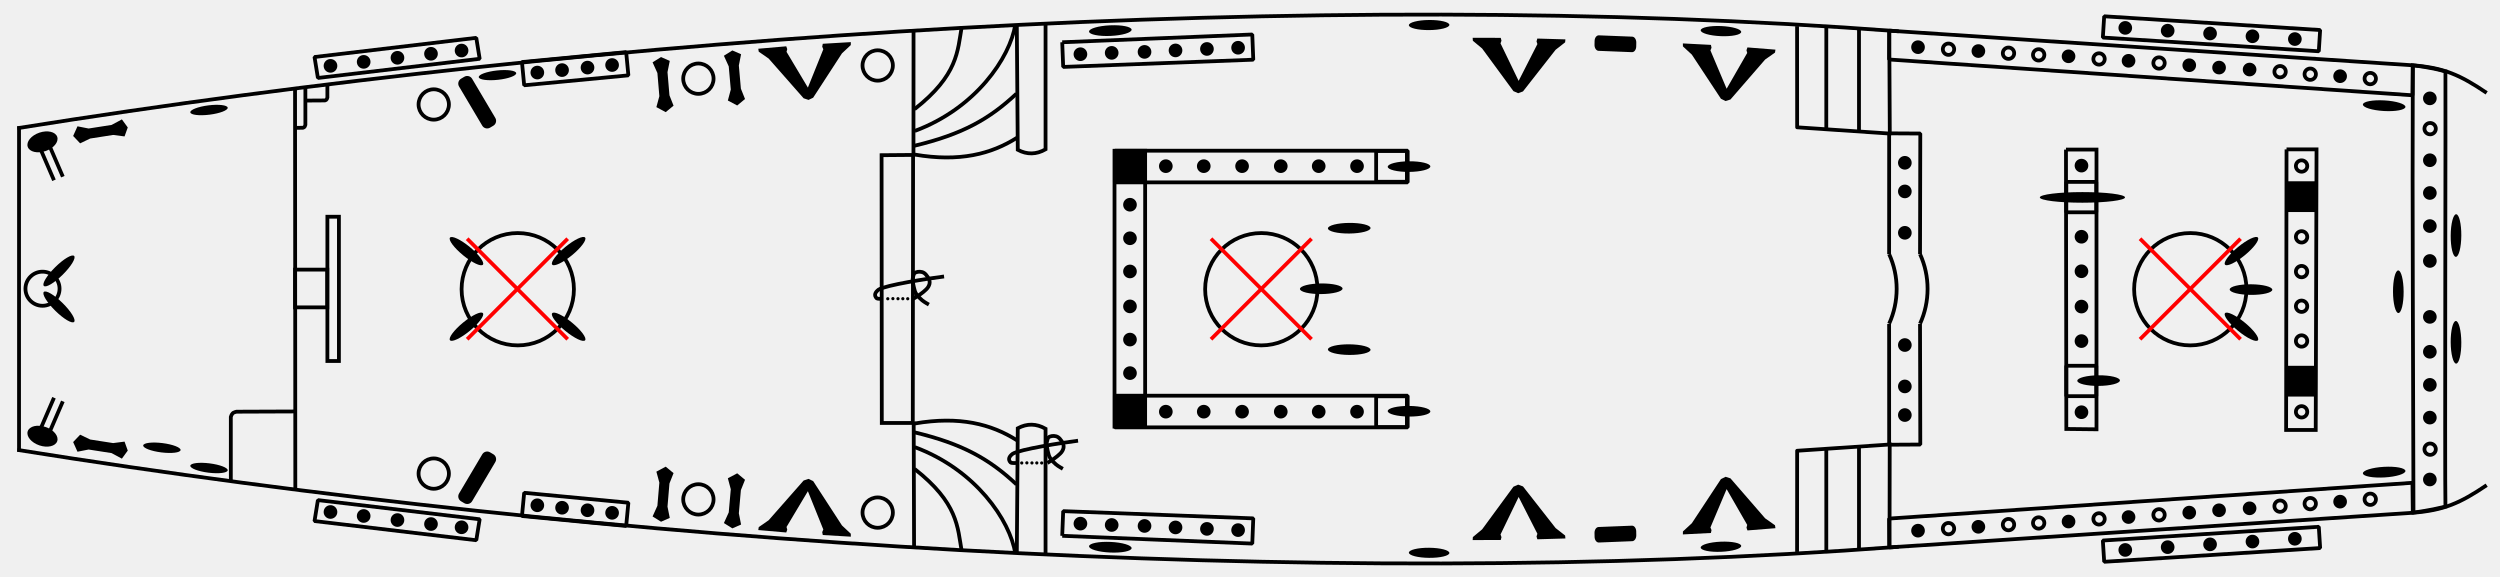
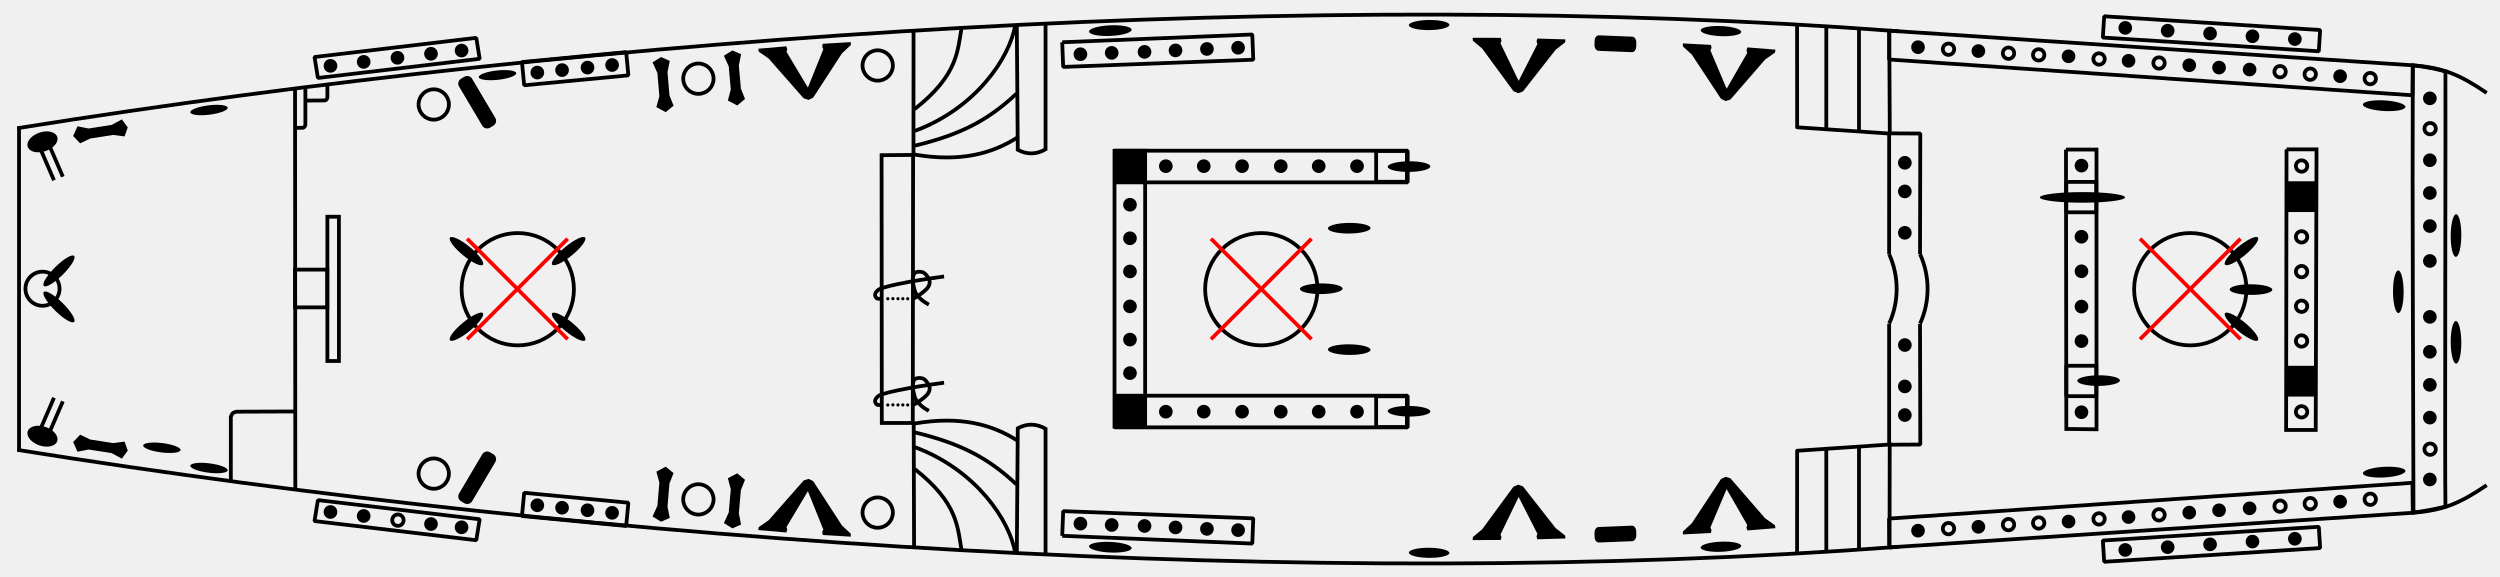
<svg xmlns="http://www.w3.org/2000/svg" xmlns:ns2="https://github.com/jolaf/rigging" xmlns:xlink="http://www.w3.org/1999/xlink" version="1.1" viewBox="1 -24 659 152">
  <defs>
    <rect id="deckMask" x="277.27" y="-.809" width="220.71" height="146.64" fill="currentColor" />
    <g id="mastMask" stroke="currentColor">
      <path d="m425.11 59.525 26.5 26.5z" />
      <path d="m451.61 59.525-26.5 26.5z" />
    </g>
    <circle id="pipe" cx="160.87" cy="398.09" r="4" stroke="currentColor" />
    <g id="pin">
      <circle transform="rotate(-8.2973)" cx="567.54" cy="28.152" r="2.7" fill="#fff" fill-opacity="9.999e-5" />
      <circle transform="rotate(-8.2973)" cx="567.54" cy="28.152" r="1.8" fill="currentColor" />
    </g>
    <circle id="pinhole" transform="rotate(-8.2973)" cx="607.21" cy="138.78" r="1.5" fill="none" stroke="currentColor" />
    <ellipse id="cleat" transform="rotate(89.51)" cx="3.721" cy="-575.37" rx="1.4" ry="5.615" fill="currentColor" />
    <rect id="lcleat" x="396.5" y="72.319" width="4" height="15" ry="1.5" fill="currentColor" />
    <path id="xcleat" transform="matrix(.88236 0 0 1.0046 -152.59 -25.947)" d="m215.31 40.277-0.959-2.798v-6.102l0.959-2.893-2.499-1.196-2.652 1.196 1.162 2.893v6.102l-1.161 2.798 2.652 1.514z" fill="currentColor" />
    <path id="kevel" d="m426.26 54.267-8.424-11.107-2.479-2.004-0.067-0.781 7.404-0.102 0.204 0.747-0.238 0.713 4.927 9.807 4.791-9.773-0.238-0.713 0.204-0.747 7.404 0.102-0.067 0.781-2.479 2.004-8.424 11.107-1.259 0.492z" fill="currentColor" />
    <rect id="fist" transform="translate(-36.94 -367.63)" x="324.1" y="408.34" width="8.109" height="8.109" fill="currentColor" />
    <g id="tackle" transform="matrix(-1 0 0 1 657.06 84.968)">
      <ellipse transform="rotate(-18.749 -1131.9 -71.94)" cx="-74.057" cy="420.37" rx="4.104" ry="2.557" fill="currentColor" />
      <path transform="translate(-36.94 -367.63)" d="m61.959 411.73 3.978 9.218" stroke="currentColor" />
      <path transform="translate(-36.94 -367.63)" d="m59.623 412.68 3.978 9.218" stroke="currentColor" />
    </g>
    <g id="knot" transform="translate(380.03 -105.31)">
      <path d="m298.72 455.17c-3.993 0.489-15.46 2.284-17.267 3.472-0.874 0.684-1.281 1.456-0.505 2.273 0.295 0.218 1.515 0.126 1.515 0.126" fill="none" stroke="currentColor" />
      <path d="m290.64 461.04s1.792-1.092 2.588-1.768c0.499-0.424 1.088-0.913 1.357-1.421s0.393-0.888 0.316-1.452c-0.077-0.564-0.8-1.72-1.438-2.147-0.638-0.427-1.581-0.414-2.192-0.158-0.612 0.256-0.566 0.713-0.758 1.357s0.115 1.993 0.284 2.715 0.251 1.043 0.6 1.61 0.988 1.204 1.547 1.673 1.768 1.136 1.768 1.136" fill="none" stroke="currentColor" />
      <circle cx="283.88" cy="461.04" r=".426" fill="currentColor" />
      <circle cx="285.23" cy="461.01" r=".426" fill="currentColor" />
      <circle cx="286.57" cy="461.03" r=".426" fill="currentColor" />
      <circle cx="287.85" cy="461.03" r=".426" fill="currentColor" />
      <circle cx="289.14" cy="461.04" r=".426" fill="currentColor" />
    </g>
  </defs>
  <g transform="translate(0 -20.6)">
    <g id="drawing">
      <g id="portDrawing" fill="none" stroke="currentColor">
        <path d="m5.599 30.388c154.59-24.72 342.25-37.19 495.89-25.536m135.53 8.963c8.188 0.64 12.488 2.55 19.468 7.271" fill-rule="evenodd" />
        <path class="rail" d="m499 4.684 138.01 9.13-0.082 7.903-137.97-9.434s0.044-7.599 0.044-7.599" fill-rule="evenodd" stroke-miterlimit="0" />
        <rect class="rail" transform="matrix(.99798 .063452 -.063107 .99801 -36.919 -367.63)" x="614.66" y="330.18" width="57.042" height="5.615" fill-rule="evenodd" stroke-linecap="round" stroke-miterlimit="0" />
        <rect class="solid" transform="translate(-36.919 -367.63)" x="582.6" y="412.18" width="7.895" height="8.012" fill-rule="evenodd" stroke-miterlimit="0" />
        <path class="rail" d="m498.97 63.596 0.013-31.846 8.207 0.049-0.072 31.797" fill-rule="evenodd" stroke-miterlimit="0" />
        <g class="solid">
          <path d="m474.71 3.488 0.018 26.671 24.696 1.671" fill-rule="evenodd" stroke-linejoin="round" />
          <path d="m491.03 31.603v-27.13" fill-rule="evenodd" />
          <path d="m482.41 30.658 6e-3 -26.716" fill-rule="evenodd" />
        </g>
        <rect class="solid" transform="translate(-36.919 -367.63)" x="400.67" y="404.03" width="8.109" height="8.109" fill-rule="evenodd" stroke-miterlimit="0" />
        <rect class="rail" transform="translate(-36.919 -367.63)" x="331.8" y="403.95" width="77.184" height="8.348" fill-rule="evenodd" stroke-miterlimit="0" />
        <path class="rail" d="m281 7.737 50.101-2.045s0.262 6.643 0.262 6.643l-50.107 1.907s-0.256-6.505-0.256-6.505" fill-rule="evenodd" stroke-miterlimit="0" />
        <g class="solid">
          <path d="m269.03 3.005s0.253 33.082 0.253 33.082c2.441 1.306 4.882 1.261 7.324-0.126v-33.335" fill-rule="evenodd" />
          <path d="m242.14 37.35c11.722 2.006 20.149-0.133 26.895-4.419" fill-rule="evenodd" />
          <path d="m242.1 35.007c12.578-3.001 19.725-7.042 26.841-13.718" fill-rule="evenodd" />
          <path d="m242.14 31.116c16.006-5.946 25.097-19.221 26.516-28.111" fill-rule="evenodd" />
          <path d="m242.07 25.379c11.483-8.995 11.331-15.34 12.443-21.742" fill-rule="evenodd" />
        </g>
        <use transform="translate(71.491 -384.23)" width="100%" height="100%" xlink:href="#pipe" />
        <use transform="translate(24.224 -380.75)" width="100%" height="100%" xlink:href="#pipe" />
        <rect class="rail" transform="rotate(-5.4351 -3891 205.08)" x="138.67" y="395.49" width="27.593" height="6.154" fill-rule="evenodd" stroke-miterlimit="0" />
        <rect class="rail" transform="matrix(.99305 -.11767 .15968 .98717 -36.919 -367.63)" x="58.768" y="391.19" width="42.94" height="5.599" ry="0" fill-rule="evenodd" stroke-miterlimit="0" />
        <use transform="translate(-45.537 -373.95)" width="100%" height="100%" xlink:href="#pipe" />
      </g>
      <use transform="matrix(1 0 0 -1 0 145.58)" width="100%" height="100%" xlink:href="#portDrawing" />
      <path class="rail" d="m645.62 15.449c-3.876-1.16-8.604-1.635-8.604-1.635-0.16 38.87 0.115 82.335 0.176 117.9 0 0 3.887-0.461 8.424-1.564-0.182-8.555 0.077-111.18 4e-3 -114.71h-2.6e-4" fill="none" stroke="currentColor" />
      <path class="rail" d="m603.73 35.978h7.908l-0.217 73.963h-7.8l0.108-73.963" fill="none" stroke="currentColor" />
      <circle class="solid" cx="578.36" cy="72.838" r="14.805" fill="none" stroke="currentColor" />
      <path class="rail" d="m545.59 36.028h8.047v73.736l-7.955-0.091-0.091-73.645" fill="none" stroke="currentColor" />
      <g class="solid" fill="none" stroke="currentColor">
        <path d="m507.13 63.596c1.304 2.876 1.979 5.997 1.979 9.164 0 3.167-0.675 6.288-1.979 9.164" />
        <path d="m498.98 63.596c1.304 2.876 1.979 5.997 1.979 9.164 0 3.167-0.675 6.288-1.979 9.164" />
      </g>
      <path d="m499.08 140.58 0.05-27.332m0.022-81.024-0.143-27.537" fill="none" stroke="currentColor" />
      <circle class="solid " cx="333.48" cy="72.838" r="14.805" fill="none" stroke="currentColor" />
      <path class="rail" d="m302.86 109.06h-8.075v-72.72h8.075v72.72" fill="none" stroke="currentColor" />
      <path d="m241.95 140.83-0.103-33.102m-0.06-69.962 0.024-33.476" fill="none" stroke="currentColor" />
      <path class="solid" d="m241.69 37.439-8.306 0.069c-4e-3 16.806 0.062 53.776 0.058 70.582h8.168c4e-3 -16.806 0.076-53.845 0.08-70.651v-5e-5" fill="none" stroke="currentColor" />
      <circle class="solid" cx="137.48" cy="72.838" r="14.805" fill="none" stroke="currentColor" />
      <rect class="solid" x="87.298" y="53.73" width="3.041" height="38.031" fill="none" stroke="currentColor" />
      <rect class="solid" x="78.789" y="67.672" width="8.482" height="9.949" fill="none" stroke="currentColor" />
      <path class="solid" d="m87.296 19.031v3.28c-0.175 0.713-0.438 0.672-0.685 0.766l-5.025 0.035" fill="none" stroke="currentColor" />
      <path class="solid" d="m81.496 19.331v10.18c-0.175 0.713-0.438 0.672-0.685 0.766l-2.225 0.035" fill="none" stroke="currentColor" />
      <path d="m78.845 125.85-0.072-106.2" fill="none" stroke="currentColor" />
      <path class="solid" d="m61.845 123.31v-16.814c0.389-1.278 0.973-1.205 1.523-1.374 0 0 15.251-0.062 15.251-0.062" fill="none" stroke="currentColor" />
      <circle class="solid" cx="12.204" cy="72.707" r="4.495" fill="none" stroke="currentColor" />
      <path d="m6.016 115.68v-85.785" fill="none" stroke="currentColor" />
    </g>
  </g>
  <g transform="translate(0 -20.6)" display="none">
    <g id="deckMasks" class="modeDependent which" color="#ffffff">
      <use class="deckMask" transform="matrix(.71785 0 0 1 299.43 0)" width="100%" height="100%" stroke-width="1.001" ns2:deck="fore" xlink:href="#deckMask" />
      <use class="deckMask" transform="matrix(1.0026 0 0 1 -.80202 0)" width="100%" height="100%" stroke-width=".999" ns2:deck="main" xlink:href="#deckMask" />
      <use class="deckMask" transform="matrix(1.2311 0 0 1 -335.88 0)" width="100%" height="100%" stroke-width="1.01" ns2:deck="stern" xlink:href="#deckMask" />
    </g>
  </g>
  <g transform="translate(0 -20.6)">
    <g id="mastMasks" class="modeDependent where" color="#ff0000">
      <use class="mastMask" transform="translate(140)" width="100%" height="100%" ns2:mast="fore" xlink:href="#mastMask" />
      <use class="mastMask" transform="translate(-104.89)" width="100%" height="100%" ns2:mast="main" xlink:href="#mastMask" />
      <use class="mastMask" transform="translate(-300.97)" width="100%" height="100%" ns2:mast="mizzen" xlink:href="#mastMask" />
    </g>
  </g>
  <g transform="translate(0 -20.6)">
    <g id="points" transform="translate(.020296 -7.1416e-6)">
      <g id="portPoints" ns2:side="port">
        <g ns2:deck="fore" ns2:rail="behindFront">
          <use transform="rotate(-89.1 642.3 -8.3336)" width="100%" height="100%" xlink:href="#cleat" />
        </g>
        <g transform="translate(0 -1.125)" ns2:deck="fore" ns2:isAcross="true" ns2:rail="frontRail">
          <use transform="translate(75.828 120.56)" width="100%" height="100%" xlink:href="#pin" />
          <use transform="translate(75.828 111.36)" width="100%" height="100%" xlink:href="#pin" />
          <use transform="translate(75.828 102.64)" width="100%" height="100%" xlink:href="#pin" />
          <use transform="translate(75.828 94.008)" width="100%" height="100%" xlink:href="#pin" />
          <use transform="translate(20.68 -18.062)" width="100%" height="100%" xlink:href="#pinhole" />
          <use transform="translate(75.828 77.695)" width="100%" height="100%" xlink:href="#pin" />
        </g>
        <g transform="rotate(-33.825 358.49 -866.82)" ns2:deck="fore" ns2:rail="onDeckFront">
          <use transform="rotate(37.611 293.77 -704.81)" width="100%" height="100%" xlink:href="#cleat" />
        </g>
        <g transform="rotate(3.8685 821.87 -178.44)" ns2:deck="fore" ns2:rail="sideRail">
          <use transform="translate(18.549 -19.604)" width="100%" height="100%" xlink:href="#pinhole" />
          <use transform="translate(65.802 84.05)" width="100%" height="100%" xlink:href="#pin" />
          <use transform="translate(2.6879 -19.688)" width="100%" height="100%" xlink:href="#pinhole" />
          <use transform="translate(-5.2859 -19.812)" width="100%" height="100%" xlink:href="#pinhole" />
          <use transform="translate(41.878 83.909)" width="100%" height="100%" xlink:href="#pin" />
          <use transform="translate(33.813 83.936)" width="100%" height="100%" xlink:href="#pin" />
          <use transform="translate(25.93 83.851)" width="100%" height="100%" xlink:href="#pin" />
          <use transform="translate(-37.278 -19.943)" width="100%" height="100%" xlink:href="#pinhole" />
          <use transform="translate(9.886 83.763)" width="100%" height="100%" xlink:href="#pin" />
          <use transform="translate(-53.128 -19.941)" width="100%" height="100%" xlink:href="#pinhole" />
          <use transform="translate(-5.9745 83.648)" width="100%" height="100%" xlink:href="#pin" />
          <use transform="translate(-69.076 -19.943)" width="100%" height="100%" xlink:href="#pinhole" />
          <use transform="translate(-77.041 -19.841)" width="100%" height="100%" xlink:href="#pinhole" />
          <use transform="translate(-29.782 83.871)" width="100%" height="100%" xlink:href="#pin" />
          <use transform="translate(-92.891 -19.827)" width="100%" height="100%" xlink:href="#pinhole" />
          <use transform="translate(-45.724 83.924)" width="100%" height="100%" xlink:href="#pin" />
        </g>
        <g transform="rotate(3.7694 6421.6 -164.9)" ns2:deck="fore" ns2:rail="shroudsRail">
          <use transform="translate(64.119 442.9)" width="100%" height="100%" xlink:href="#pin" />
          <use transform="translate(52.919 442.9)" width="100%" height="100%" xlink:href="#pin" />
          <use transform="translate(41.719 442.9)" width="100%" height="100%" xlink:href="#pin" />
          <use transform="translate(30.519 442.9)" width="100%" height="100%" xlink:href="#pin" />
          <use transform="translate(19.319 442.9)" width="100%" height="100%" xlink:href="#pin" />
        </g>
        <g transform="translate(316.26 3.5265)" ns2:deck="fore" ns2:rail="frontFists">
          <use transform="translate(.10571 .14837)" width="100%" height="100%" xlink:href="#fist" />
        </g>
        <g transform="translate(.52682)">
          <use transform="translate(-13.733 18.494)" width="100%" height="100%" xlink:href="#pinhole" />
          <use transform="translate(-13.733 9.3337)" width="100%" height="100%" xlink:href="#pinhole" />
          <use transform="translate(-13.733 -9.3384)" width="100%" height="100%" xlink:href="#pinhole" />
        </g>
        <g transform="translate(446.79 -2.6413)" ns2:deck="fore" ns2:rail="atMastSide">
          <use transform="matrix(.76693 -.64173 -.64173 -.76693 -297.01 433.75)" width="100%" height="100%" xlink:href="#cleat" />
        </g>
        <g transform="translate(.17561)" ns2:deck="fore" ns2:isAcross="true" ns2:rail="behindMastRail">
          <use transform="translate(-16.181 122.15)" width="100%" height="100%" xlink:href="#pin" />
          <use transform="translate(-16.181 113.05)" width="100%" height="100%" xlink:href="#pin" />
          <use transform="translate(-16.181 94.303)" width="100%" height="100%" xlink:href="#pin" />
        </g>
        <g transform="translate(-7.2256 -5.4374)" ns2:deck="fore" ns2:isAcross="true" ns2:rail="backRail">
          <use transform="translate(-55.34 117.45)" width="100%" height="100%" xlink:href="#pin" />
          <use transform="translate(-55.34 106.54)" width="100%" height="100%" xlink:href="#pin" />
          <use transform="translate(-55.34 98.995)" width="100%" height="100%" xlink:href="#pin" />
        </g>
        <g ns2:deck="main" ns2:rail="bulwark">
          <use transform="rotate(3.7685 921.3 469.44)" width="100%" height="100%" xlink:href="#kevel" />
          <use transform="matrix(.95039 .048001 -.048001 .95039 -92.271 -21.679)" width="100%" height="100%" xlink:href="#cleat" />
          <use transform="matrix(-.01972 1.022 -.73281 -.029126 493.15 -396.81)" width="100%" height="100%" stroke-width="1.167" xlink:href="#lcleat" />
          <use transform="rotate(.9 2554.8 -1639.3)" width="100%" height="100%" xlink:href="#kevel" />
          <use transform="matrix(.95074 0 0 .95074 -169.34 4.3414)" width="100%" height="100%" xlink:href="#cleat" />
        </g>
        <g transform="translate(.39986 -4.5002)" ns2:deck="main" ns2:rail="frontPillars">
          <use transform="translate(-203.38 46.215)" width="100%" height="100%" xlink:href="#cleat" />
        </g>
        <g transform="translate(-10.636 4.6)" ns2:deck="main" ns2:rail="onDeckFront">
          <use transform="translate(-208.11 53.358)" width="100%" height="100%" xlink:href="#cleat" />
        </g>
        <g transform="translate(7.6 -4.3997)" ns2:deck="main" ns2:rail="sideMastRail">
          <use transform="translate(-214.57 98.845)" width="100%" height="100%" xlink:href="#pin" />
          <use transform="translate(-224.67 98.845)" width="100%" height="100%" xlink:href="#pin" />
          <use transform="translate(-234.67 98.845)" width="100%" height="100%" xlink:href="#pin" />
          <use transform="translate(-244.87 98.845)" width="100%" height="100%" xlink:href="#pin" />
          <use transform="translate(-254.97 98.845)" width="100%" height="100%" xlink:href="#pin" />
          <use transform="translate(-264.97 98.845)" width="100%" height="100%" xlink:href="#pin" />
        </g>
        <g transform="translate(7.6003 -4.2999)" ns2:deck="main" ns2:rail="backFists">
          <use transform="translate(.10571 .14837)" width="100%" height="100%" xlink:href="#fist" />
        </g>
        <g transform="translate(7.5003 -.80013)" ns2:deck="main" ns2:isAcross="true" ns2:rail="behindMastRail">
          <use transform="translate(-274.32 123)" width="100%" height="100%" xlink:href="#pin" />
          <use transform="translate(-274.32 114.25)" width="100%" height="100%" xlink:href="#pin" />
          <use transform="translate(-274.32 105.41)" width="100%" height="100%" xlink:href="#pin" />
        </g>
        <g transform="rotate(-2.2774 278.92 10.612)" ns2:deck="main" ns2:rail="sideRail">
          <use transform="translate(-238.3 65.152)" width="100%" height="100%" xlink:href="#pin" />
          <use transform="translate(-246.52 65.148)" width="100%" height="100%" xlink:href="#pin" />
+           <use transform="translate(-254.81 65.203)" width="100%" height="100%" xlink:href="#pin" />
          <use transform="translate(-262.99 65.267)" width="100%" height="100%" xlink:href="#pin" />
-           <use transform="translate(-254.81 65.203)" width="100%" height="100%" xlink:href="#pin" />
          <use transform="translate(-271.65 65.18)" width="100%" height="100%" xlink:href="#pin" />
          <use transform="translate(-279.9 65.206)" width="100%" height="100%" xlink:href="#pin" />
        </g>
        <g transform="rotate(.2 349.3 -2298.3)" ns2:deck="main" ns2:rail="aboveRail">
          <use transform="rotate(-2.2866 590.16 6858.6)" width="100%" height="100%" xlink:href="#cleat" />
        </g>
        <g transform="rotate(-1 69.433 1381.3)" ns2:deck="stern" ns2:rail="sideRail">
          <use transform="translate(-379.48 69.612)" width="100%" height="100%" xlink:href="#pin" />
          <use transform="translate(-385.97 70.177)" width="100%" height="100%" xlink:href="#pin" />
          <use transform="translate(-392.69 70.722)" width="100%" height="100%" xlink:href="#pin" />
          <use transform="translate(-399.22 71.258)" width="100%" height="100%" xlink:href="#pin" />
        </g>
        <g transform="translate(5.8397 -2.6413)" ns2:deck="stern" ns2:rail="atMast">
+           <use transform="matrix(.76693 -.64173 -.64173 -.76693 -297.01 433.75)" width="100%" height="100%" xlink:href="#cleat" />
          <use transform="rotate(219.92 358.84 115.16)" width="100%" height="100%" xlink:href="#cleat" />
-           <use transform="matrix(.76693 -.64173 -.64173 -.76693 -297.01 433.75)" width="100%" height="100%" xlink:href="#cleat" />
        </g>
        <g transform="rotate(-.7 172.95 2205.1)" ns2:deck="stern" ns2:rail="shroudsRail">
          <use transform="translate(-416.19 63.519)" width="100%" height="100%" xlink:href="#pin" />
          <use transform="translate(-424.26 64.275)" width="100%" height="100%" xlink:href="#pin" />
          <use transform="translate(-433.11 65.221)" width="100%" height="100%" xlink:href="#pin" />
          <use transform="translate(-442.03 66.186)" width="100%" height="100%" xlink:href="#pin" />
          <use transform="translate(-450.79 67.13)" width="100%" height="100%" xlink:href="#pin" />
        </g>
        <g transform="rotate(-44.188 53.027 59.232)" ns2:deck="stern" ns2:ignoreDeck="true" ns2:rail="poopFlagstaff">
          <use transform="translate(-554.65 41.288)" width="100%" height="100%" xlink:href="#cleat" />
        </g>
      </g>
      <g id="starboardPoints" transform="matrix(1 0 0 -1 0 145.52)" ns2:side="starboard">
        <g ns2:deck="fore" ns2:rail="behindFront">
          <use transform="rotate(-89.1 642.3 -8.3336)" width="100%" height="100%" xlink:href="#cleat" />
        </g>
        <g transform="translate(0 -1.125)" ns2:deck="fore" ns2:isAcross="true" ns2:rail="frontRail">
          <use transform="translate(75.828 120.56)" width="100%" height="100%" xlink:href="#pin" />
          <use transform="translate(75.828 111.36)" width="100%" height="100%" xlink:href="#pin" />
          <use transform="translate(75.828 102.64)" width="100%" height="100%" xlink:href="#pin" />
          <use transform="translate(75.828 94.008)" width="100%" height="100%" xlink:href="#pin" />
          <use transform="translate(20.68 -18.062)" width="100%" height="100%" xlink:href="#pinhole" />
          <use transform="translate(75.828 77.695)" width="100%" height="100%" xlink:href="#pin" />
        </g>
        <g transform="rotate(-33.825 358.49 -866.82)" ns2:deck="fore" ns2:rail="onDeckFront">
          <use transform="rotate(37.611 293.77 -704.81)" width="100%" height="100%" xlink:href="#cleat" />
        </g>
        <g transform="rotate(3.8685 821.87 -178.44)" ns2:deck="fore" ns2:rail="sideRail">
          <use transform="translate(18.549 -19.604)" width="100%" height="100%" xlink:href="#pinhole" />
          <use transform="translate(65.802 84.05)" width="100%" height="100%" xlink:href="#pin" />
          <use transform="translate(2.6879 -19.688)" width="100%" height="100%" xlink:href="#pinhole" />
          <use transform="translate(-5.2859 -19.812)" width="100%" height="100%" xlink:href="#pinhole" />
          <use transform="translate(41.878 83.909)" width="100%" height="100%" xlink:href="#pin" />
          <use transform="translate(33.813 83.936)" width="100%" height="100%" xlink:href="#pin" />
          <use transform="translate(25.93 83.851)" width="100%" height="100%" xlink:href="#pin" />
          <use transform="translate(-37.278 -19.943)" width="100%" height="100%" xlink:href="#pinhole" />
          <use transform="translate(9.886 83.763)" width="100%" height="100%" xlink:href="#pin" />
          <use transform="translate(-53.128 -19.941)" width="100%" height="100%" xlink:href="#pinhole" />
          <use transform="translate(-5.9745 83.648)" width="100%" height="100%" xlink:href="#pin" />
          <use transform="translate(-69.076 -19.943)" width="100%" height="100%" xlink:href="#pinhole" />
          <use transform="translate(-77.041 -19.841)" width="100%" height="100%" xlink:href="#pinhole" />
          <use transform="translate(-29.782 83.871)" width="100%" height="100%" xlink:href="#pin" />
          <use transform="translate(-92.891 -19.827)" width="100%" height="100%" xlink:href="#pinhole" />
          <use transform="translate(-45.724 83.924)" width="100%" height="100%" xlink:href="#pin" />
        </g>
        <g transform="rotate(3.7694 6421.6 -164.9)" ns2:deck="fore" ns2:rail="shroudsRail">
          <use transform="translate(64.119 442.9)" width="100%" height="100%" xlink:href="#pin" />
          <use transform="translate(52.919 442.9)" width="100%" height="100%" xlink:href="#pin" />
          <use transform="translate(41.719 442.9)" width="100%" height="100%" xlink:href="#pin" />
          <use transform="translate(30.519 442.9)" width="100%" height="100%" xlink:href="#pin" />
          <use transform="translate(19.319 442.9)" width="100%" height="100%" xlink:href="#pin" />
        </g>
        <g transform="translate(316.26 3.5265)" ns2:deck="fore" ns2:rail="frontFists">
          <use transform="translate(.10571 .14837)" width="100%" height="100%" xlink:href="#fist" />
        </g>
        <g transform="translate(.52682)">
          <use transform="translate(-13.733 18.494)" width="100%" height="100%" xlink:href="#pinhole" />
          <use transform="translate(-13.733 9.3337)" width="100%" height="100%" xlink:href="#pinhole" />
          <use transform="translate(-13.733 -9.3384)" width="100%" height="100%" xlink:href="#pinhole" />
        </g>
        <g transform="translate(446.79 -2.6413)" ns2:deck="fore" ns2:rail="atMastSide">
          <use transform="matrix(.76693 -.64173 -.64173 -.76693 -297.01 433.75)" width="100%" height="100%" xlink:href="#cleat" />
        </g>
        <g transform="translate(.17561)" ns2:deck="fore" ns2:isAcross="true" ns2:rail="behindMastRail">
          <use transform="translate(-16.181 122.15)" width="100%" height="100%" xlink:href="#pin" />
          <use transform="translate(-16.181 113.05)" width="100%" height="100%" xlink:href="#pin" />
          <use transform="translate(-16.181 94.303)" width="100%" height="100%" xlink:href="#pin" />
        </g>
        <g transform="translate(-7.2256 -5.4374)" ns2:deck="fore" ns2:isAcross="true" ns2:rail="backRail">
          <use transform="translate(-55.34 117.45)" width="100%" height="100%" xlink:href="#pin" />
          <use transform="translate(-55.34 106.54)" width="100%" height="100%" xlink:href="#pin" />
          <use transform="translate(-55.34 98.995)" width="100%" height="100%" xlink:href="#pin" />
        </g>
        <g ns2:deck="main" ns2:rail="bulwark">
          <use transform="rotate(3.7685 921.3 469.44)" width="100%" height="100%" xlink:href="#kevel" />
          <use transform="matrix(.95039 .048001 -.048001 .95039 -92.271 -21.679)" width="100%" height="100%" xlink:href="#cleat" />
          <use transform="matrix(-.01972 1.022 -.73281 -.029126 493.15 -396.81)" width="100%" height="100%" stroke-width="1.167" xlink:href="#lcleat" />
          <use transform="rotate(.9 2554.8 -1639.3)" width="100%" height="100%" xlink:href="#kevel" />
          <use transform="matrix(.95074 0 0 .95074 -169.34 4.3414)" width="100%" height="100%" xlink:href="#cleat" />
        </g>
        <g transform="translate(.39986 -4.5002)" ns2:deck="main" ns2:rail="frontPillars">
          <use transform="translate(-203.38 46.215)" width="100%" height="100%" xlink:href="#cleat" />
        </g>
        <g transform="translate(-10.636 4.6)" ns2:deck="main" ns2:rail="onDeckFront">
          <use transform="translate(-208.11 53.358)" width="100%" height="100%" xlink:href="#cleat" />
        </g>
        <g transform="translate(7.6 -4.3997)" ns2:deck="main" ns2:rail="sideMastRail">
          <use transform="translate(-214.57 98.845)" width="100%" height="100%" xlink:href="#pin" />
          <use transform="translate(-224.67 98.845)" width="100%" height="100%" xlink:href="#pin" />
          <use transform="translate(-234.67 98.845)" width="100%" height="100%" xlink:href="#pin" />
          <use transform="translate(-244.87 98.845)" width="100%" height="100%" xlink:href="#pin" />
          <use transform="translate(-254.97 98.845)" width="100%" height="100%" xlink:href="#pin" />
          <use transform="translate(-264.97 98.845)" width="100%" height="100%" xlink:href="#pin" />
        </g>
        <g transform="translate(7.6003 -4.2999)" ns2:deck="main" ns2:rail="backFists">
          <use transform="translate(.10571 .14837)" width="100%" height="100%" xlink:href="#fist" />
        </g>
        <g transform="translate(7.5003 -.80013)" ns2:deck="main" ns2:isAcross="true" ns2:rail="behindMastRail">
          <use transform="translate(-274.32 123)" width="100%" height="100%" xlink:href="#pin" />
          <use transform="translate(-274.32 114.25)" width="100%" height="100%" xlink:href="#pin" />
          <use transform="translate(-274.32 105.41)" width="100%" height="100%" xlink:href="#pin" />
        </g>
        <g transform="rotate(-2.2774 278.92 10.612)" ns2:deck="main" ns2:rail="sideRail">
          <use transform="translate(-238.3 65.152)" width="100%" height="100%" xlink:href="#pin" />
          <use transform="translate(-246.52 65.148)" width="100%" height="100%" xlink:href="#pin" />
+           <use transform="translate(-254.81 65.203)" width="100%" height="100%" xlink:href="#pin" />
          <use transform="translate(-262.99 65.267)" width="100%" height="100%" xlink:href="#pin" />
-           <use transform="translate(-254.81 65.203)" width="100%" height="100%" xlink:href="#pin" />
          <use transform="translate(-271.65 65.18)" width="100%" height="100%" xlink:href="#pin" />
          <use transform="translate(-279.9 65.206)" width="100%" height="100%" xlink:href="#pin" />
        </g>
        <g transform="rotate(.2 349.3 -2298.3)" ns2:deck="main" ns2:rail="aboveRail">
          <use transform="rotate(-2.2866 590.16 6858.6)" width="100%" height="100%" xlink:href="#cleat" />
        </g>
        <g transform="rotate(-1 69.433 1381.3)" ns2:deck="stern" ns2:rail="sideRail">
          <use transform="translate(-379.48 69.612)" width="100%" height="100%" xlink:href="#pin" />
          <use transform="translate(-385.97 70.177)" width="100%" height="100%" xlink:href="#pin" />
          <use transform="translate(-392.69 70.722)" width="100%" height="100%" xlink:href="#pin" />
          <use transform="translate(-399.22 71.258)" width="100%" height="100%" xlink:href="#pin" />
        </g>
        <g transform="translate(5.8397 -2.6413)" ns2:deck="stern" ns2:rail="atMast">
+           <use transform="matrix(.76693 -.64173 -.64173 -.76693 -297.01 433.75)" width="100%" height="100%" xlink:href="#cleat" />
          <use transform="rotate(219.92 358.84 115.16)" width="100%" height="100%" xlink:href="#cleat" />
-           <use transform="matrix(.76693 -.64173 -.64173 -.76693 -297.01 433.75)" width="100%" height="100%" xlink:href="#cleat" />
        </g>
        <g transform="rotate(-.7 172.95 2205.1)" ns2:deck="stern" ns2:rail="shroudsRail">
          <use transform="translate(-416.19 63.519)" width="100%" height="100%" xlink:href="#pin" />
          <use transform="translate(-424.26 64.275)" width="100%" height="100%" xlink:href="#pin" />
-           <use transform="translate(-433.11 65.221)" width="100%" height="100%" xlink:href="#pin" />
+           <use transform="translate(-488.21 -38.55)" width="100%" height="100%" xlink:href="#pinhole" />
          <use transform="translate(-442.03 66.186)" width="100%" height="100%" xlink:href="#pin" />
          <use transform="translate(-450.79 67.13)" width="100%" height="100%" xlink:href="#pin" />
        </g>
        <g transform="rotate(-44.188 53.027 59.232)" ns2:deck="stern" ns2:ignoreDeck="true" ns2:rail="poopFlagstaff">
          <use transform="translate(-554.65 41.288)" width="100%" height="100%" xlink:href="#cleat" />
        </g>
      </g>
      <g id="assymmetricPoints">
        <g transform="rotate(90 336.06 324.36)" ns2:deck="fore" ns2:rail="onDeckFront" ns2:side="center">
          <use transform="rotate(.24102 -6431.2 -116513)" width="100%" height="100%" xlink:href="#cleat" />
        </g>
        <g transform="rotate(-34.407 594.6 75.75)" ns2:deck="fore" ns2:rail="atMastFront" ns2:side="center">
          <use transform="rotate(35.279 468.56 68.433)" width="100%" height="100%" xlink:href="#cleat" />
        </g>
        <g transform="matrix(1.6149 -.58991 1.1798 .80747 -408.62 335.41)" stroke-width=".707" ns2:deck="fore" ns2:rail="backPillars" ns2:side="port">
          <use transform="rotate(216.58 574.43 28.158)" width="100%" height="100%" xlink:href="#cleat" />
        </g>
        <g transform="rotate(-37.954 558.99 98.502)" ns2:deck="fore" ns2:rail="backPillars" ns2:side="starboard">
          <use transform="rotate(37.993 427.07 18.637)" width="100%" height="100%" xlink:href="#cleat" />
        </g>
        <g transform="rotate(90 350.45 71.529)" ns2:deck="main" ns2:rail="atMastFront" ns2:side="center">
          <use transform="rotate(90 426.55 -76.111)" width="100%" height="100%" xlink:href="#cleat" />
        </g>
-         <g transform="translate(-13.508 -342.53)" ns2:deck="stern" ns2:rail="aboveLadder" ns2:side="starboard">
+         <g transform="translate(-48.824 -385.82)" ns2:deck="stern" ns2:rail="atFront" ns2:side="center">
          <use transform="translate(-380.09 105.44)" width="100%" height="100%" xlink:href="#knot" />
        </g>
-         <g transform="translate(-48.824 -385.82)" ns2:deck="stern" ns2:rail="atFront" ns2:side="center">
+         <g transform="translate(-48.824 -357.82)" ns2:deck="stern" ns2:rail="aboveLadder" ns2:side="starboard">
          <use transform="translate(-380.09 105.44)" width="100%" height="100%" xlink:href="#knot" />
        </g>
        <g ns2:deck="stern" ns2:rail="bulwark" ns2:side="port">
          <use transform="rotate(-4.1732 -116.35 2967.6)" width="100%" height="100%" xlink:href="#kevel" />
          <use transform="rotate(-5.0377 210.39 -1799.7)" width="100%" height="100%" xlink:href="#xcleat" />
          <use transform="rotate(-4.8377 225.62 -1651.1)" width="100%" height="100%" xlink:href="#xcleat" />
          <use transform="matrix(.8798 -.086775 .086775 .8798 -374 67.391)" width="100%" height="100%" xlink:href="#cleat" />
          <use transform="rotate(-30.64 159.92 547.65)" width="100%" height="100%" xlink:href="#lcleat" />
        </g>
        <g transform="matrix(1 0 0 -1 0 145.77)" ns2:deck="stern" ns2:rail="bulwark" ns2:side="starboard">
          <use transform="rotate(-4.1732 -116.35 2967.6)" width="100%" height="100%" xlink:href="#kevel" />
          <use transform="rotate(-5.0377 210.39 -1799.7)" width="100%" height="100%" xlink:href="#xcleat" />
          <use transform="rotate(-4.8377 225.62 -1651.1)" width="100%" height="100%" xlink:href="#xcleat" />
          <use transform="rotate(-30.64 159.35 547.49)" width="100%" height="100%" xlink:href="#lcleat" />
        </g>
        <g transform="translate(.49669)" ns2:deck="stern" ns2:rail="poopBulwark" ns2:side="port">
          <use transform="matrix(.87815 -.10212 .10212 .87815 -449.57 85.412)" width="100%" height="100%" xlink:href="#cleat" />
          <use transform="rotate(81.139 17.895 15.233)" width="100%" height="100%" xlink:href="#xcleat" />
          <use transform="matrix(1 0 0 -1 -617.33 173.19)" width="100%" height="100%" xlink:href="#tackle" />
        </g>
        <g transform="matrix(1 0 0 -1 .49669 145.57)" ns2:deck="stern" ns2:rail="poopBulwark" ns2:side="starboard">
          <use transform="matrix(.87815 -.10212 .10212 .87815 -449.57 85.412)" width="100%" height="100%" xlink:href="#cleat" />
          <use transform="matrix(.87815 -.10212 .10212 .87815 -461.99 90.755)" width="100%" height="100%" xlink:href="#cleat" />
          <use transform="rotate(81.139 17.895 15.233)" width="100%" height="100%" xlink:href="#xcleat" />
          <use transform="matrix(1 0 0 -1 -617.33 173.19)" width="100%" height="100%" xlink:href="#tackle" />
        </g>
      </g>
    </g>
  </g>
</svg>
